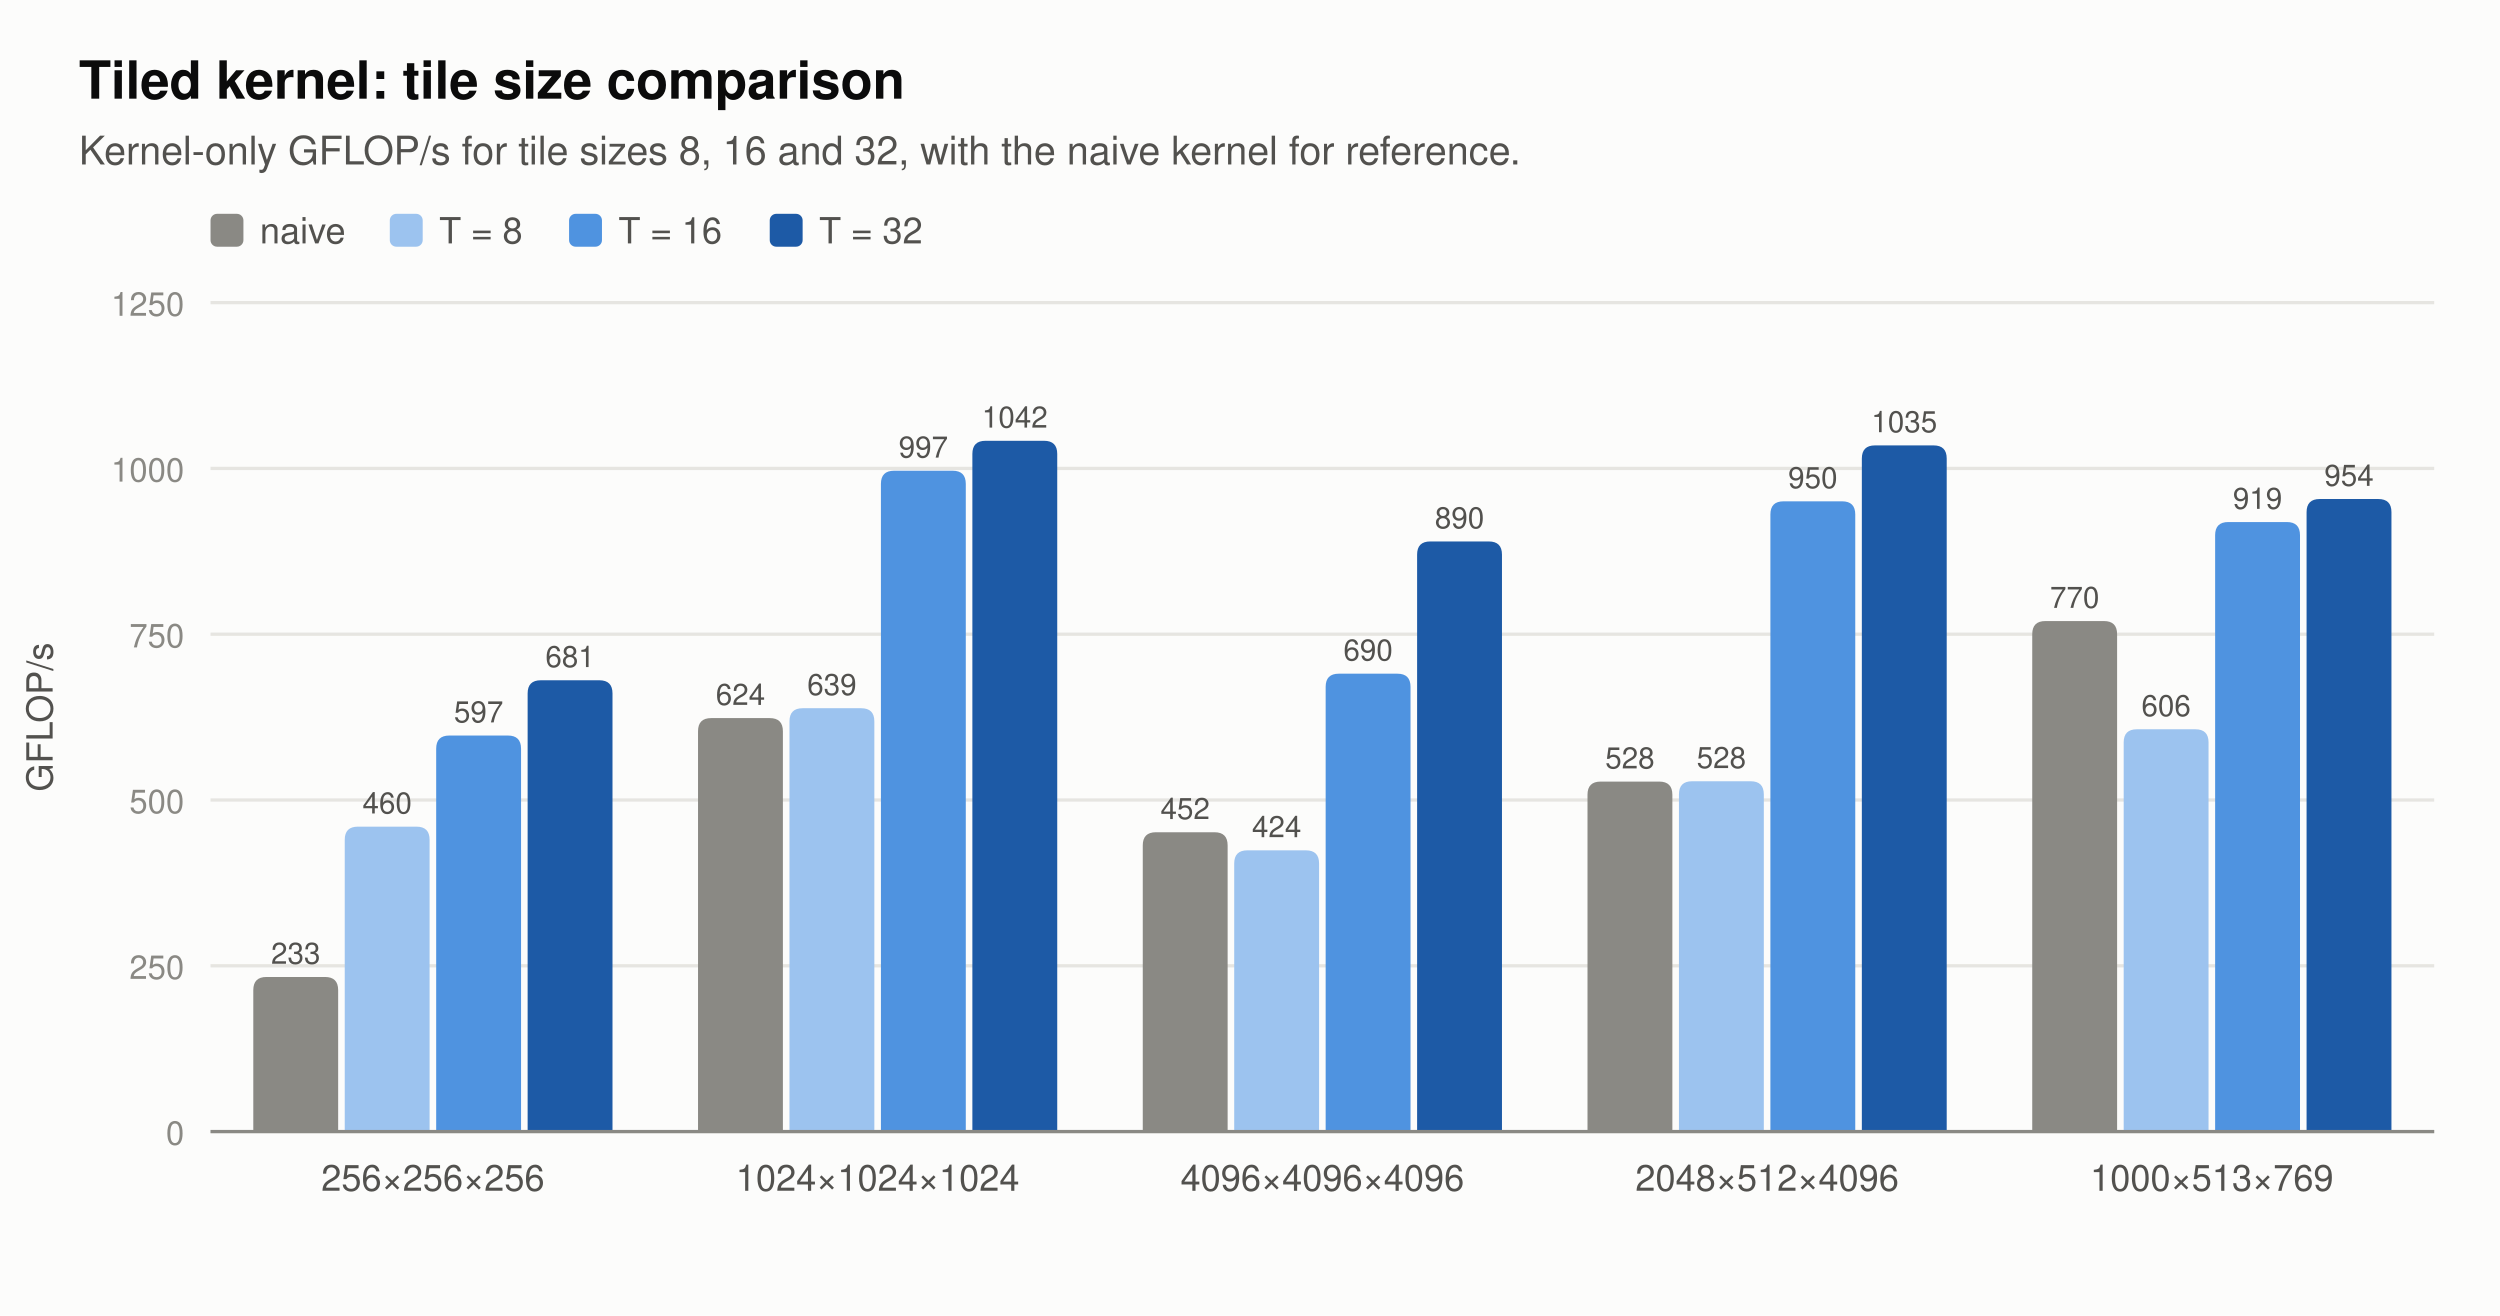
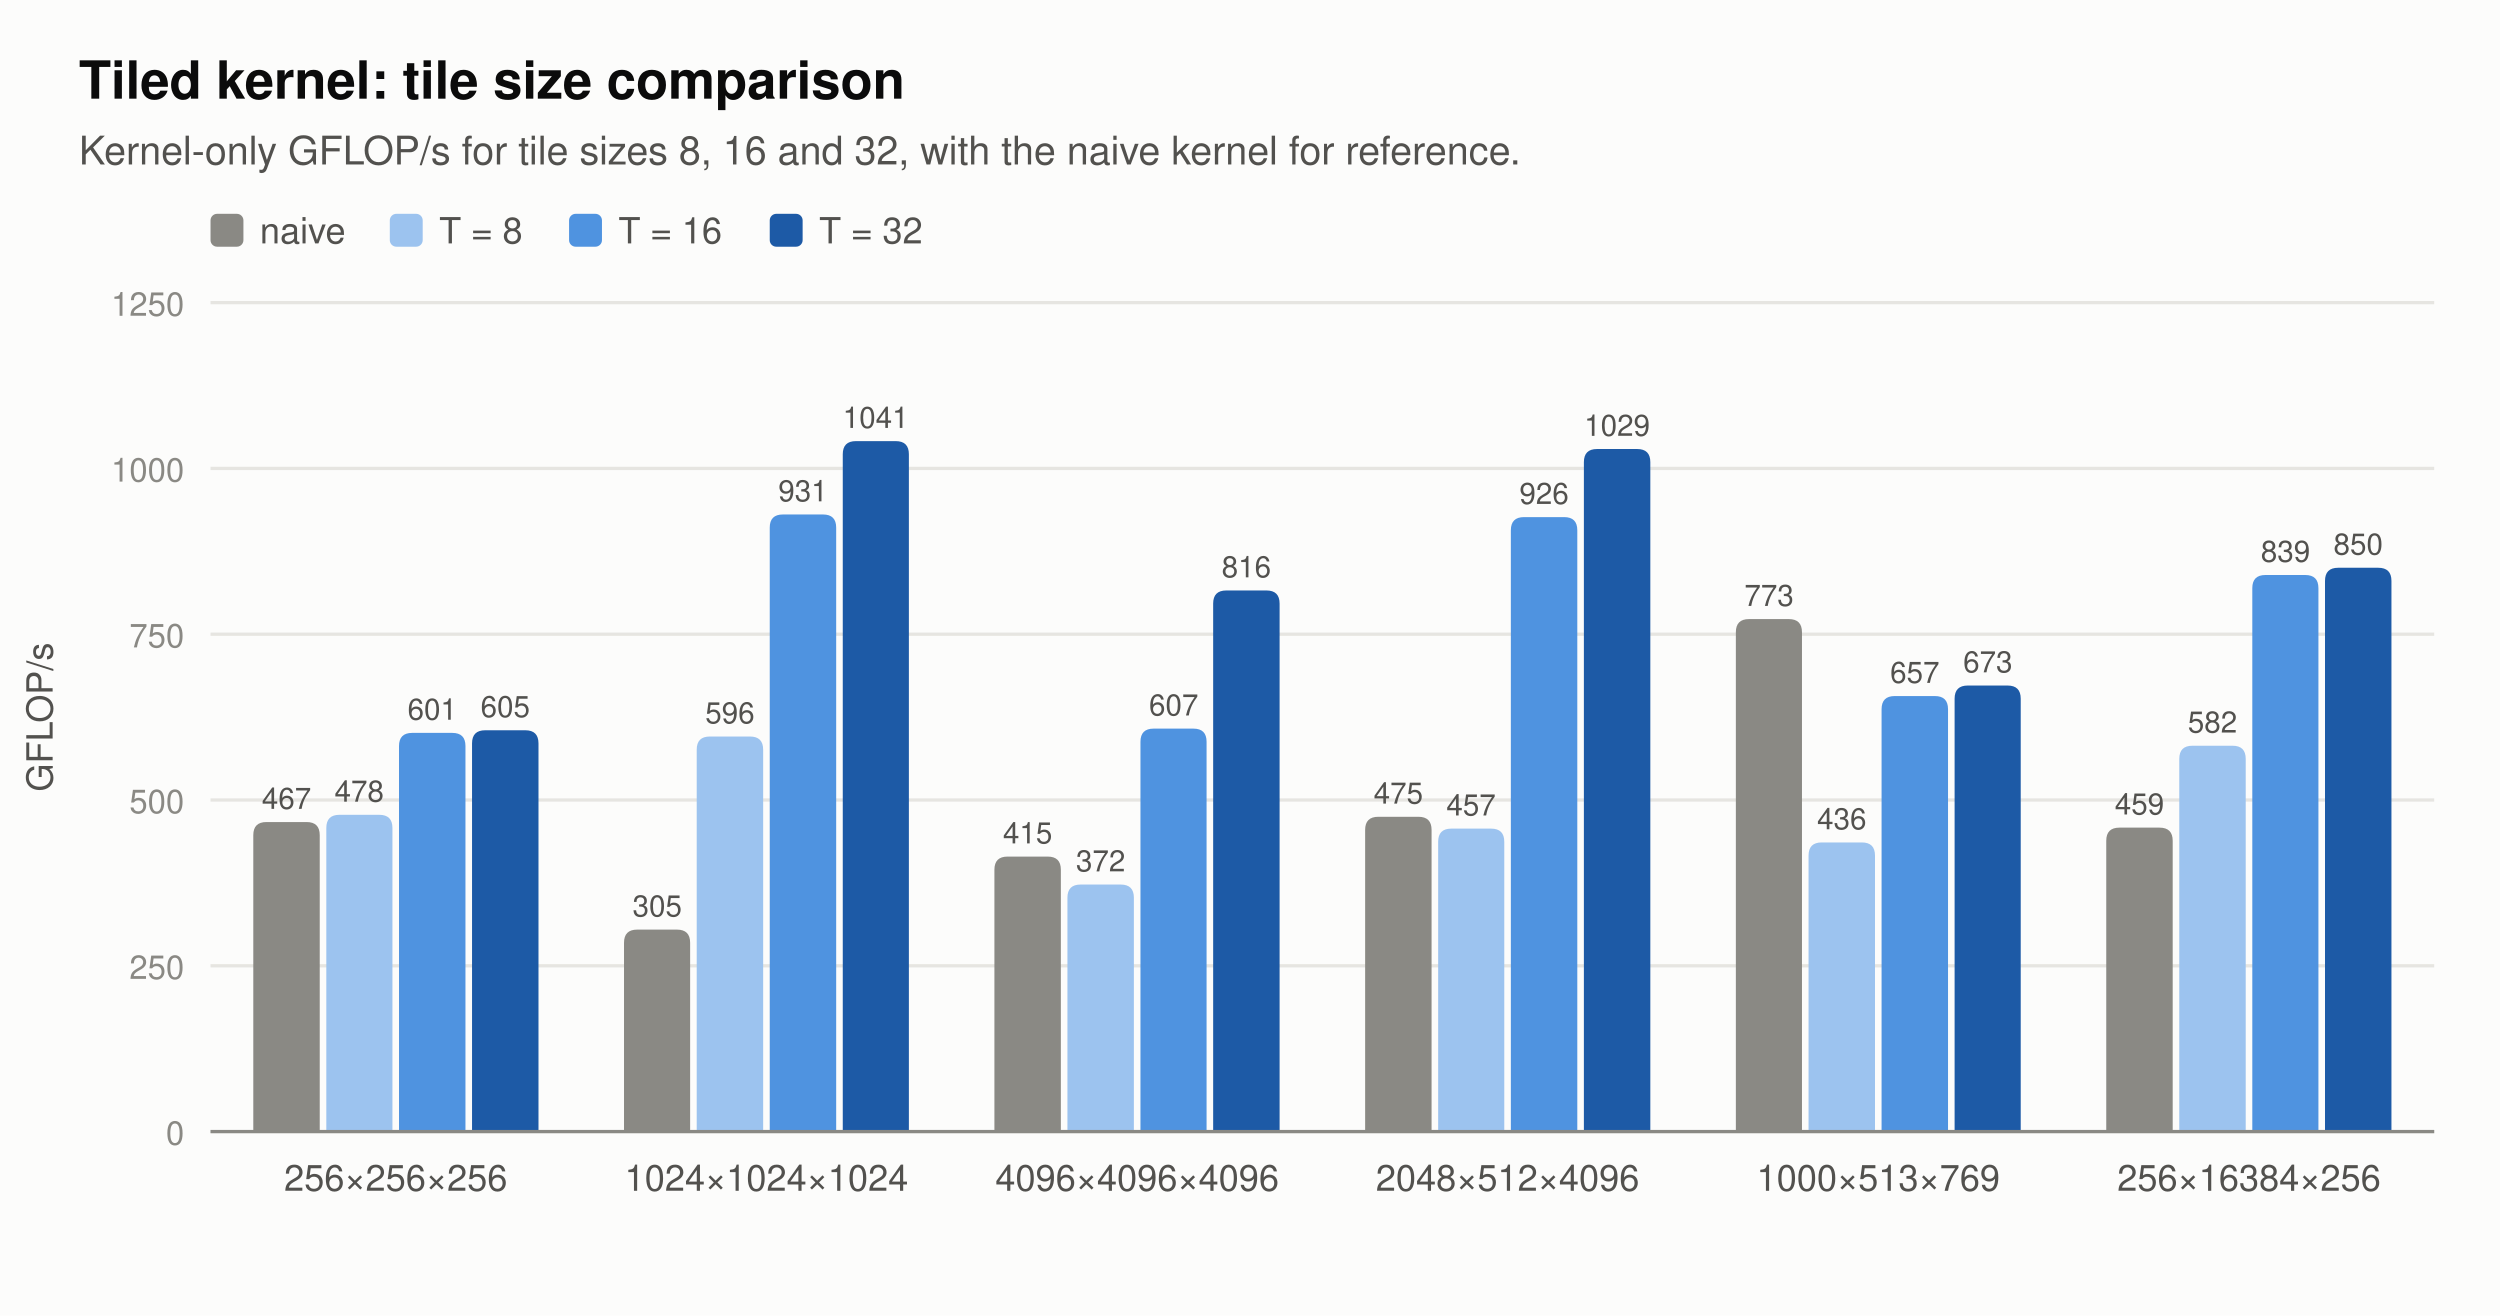
<svg xmlns="http://www.w3.org/2000/svg" width="760" height="400" viewBox="0 0 760 400">
  <rect width="100%" height="100%" fill="#fcfcfb" />
  <text x="24.0" y="30.0" font-family="Helvetica, Arial, sans-serif" font-size="16" fill="#0b0b0b" text-anchor="start" font-weight="600">Tiled kernel: tile size comparison</text>
  <text x="24.0" y="50.0" font-family="Helvetica, Arial, sans-serif" font-size="12" fill="#52514e" text-anchor="start" font-weight="400">Kernel-only GFLOP/s for tile sizes 8, 16 and 32, with the naive kernel for reference.</text>
  <rect x="64" y="65" width="10" height="10" rx="2" fill="#8a8984" />
  <text x="79.0" y="74.0" font-family="Helvetica, Arial, sans-serif" font-size="11" fill="#52514e" text-anchor="start" font-weight="400">naive</text>
  <rect x="118.5" y="65" width="10" height="10" rx="2" fill="#9cc3ef" />
  <text x="133.5" y="74.0" font-family="Helvetica, Arial, sans-serif" font-size="11" fill="#52514e" text-anchor="start" font-weight="400">T = 8</text>
  <rect x="173.0" y="65" width="10" height="10" rx="2" fill="#4f93e0" />
  <text x="188.0" y="74.0" font-family="Helvetica, Arial, sans-serif" font-size="11" fill="#52514e" text-anchor="start" font-weight="400">T = 16</text>
  <rect x="234.0" y="65" width="10" height="10" rx="2" fill="#1d5aa6" />
  <text x="249.0" y="74.0" font-family="Helvetica, Arial, sans-serif" font-size="11" fill="#52514e" text-anchor="start" font-weight="400">T = 32</text>
  <line x1="64" x2="740" y1="344.0" y2="344.0" stroke="#e6e5e1" stroke-width="1" />
  <text x="56.0" y="348.0" font-family="Helvetica, Arial, sans-serif" font-size="10" fill="#8a8984" text-anchor="end" font-weight="400">0</text>
  <line x1="64" x2="740" y1="293.6" y2="293.6" stroke="#e6e5e1" stroke-width="1" />
  <text x="56.0" y="297.6" font-family="Helvetica, Arial, sans-serif" font-size="10" fill="#8a8984" text-anchor="end" font-weight="400">250</text>
  <line x1="64" x2="740" y1="243.2" y2="243.2" stroke="#e6e5e1" stroke-width="1" />
  <text x="56.0" y="247.2" font-family="Helvetica, Arial, sans-serif" font-size="10" fill="#8a8984" text-anchor="end" font-weight="400">500</text>
  <line x1="64" x2="740" y1="192.8" y2="192.8" stroke="#e6e5e1" stroke-width="1" />
  <text x="56.0" y="196.8" font-family="Helvetica, Arial, sans-serif" font-size="10" fill="#8a8984" text-anchor="end" font-weight="400">750</text>
  <line x1="64" x2="740" y1="142.4" y2="142.4" stroke="#e6e5e1" stroke-width="1" />
  <text x="56.0" y="146.4" font-family="Helvetica, Arial, sans-serif" font-size="10" fill="#8a8984" text-anchor="end" font-weight="400">1000</text>
  <line x1="64" x2="740" y1="92.0" y2="92.0" stroke="#e6e5e1" stroke-width="1" />
  <text x="56.0" y="96.0" font-family="Helvetica, Arial, sans-serif" font-size="10" fill="#8a8984" text-anchor="end" font-weight="400">1250</text>
  <text x="16.0" y="218.0" font-family="Helvetica, Arial, sans-serif" font-size="11" fill="#52514e" text-anchor="middle" font-weight="400" transform="rotate(-90 16 218.0)">GFLOP/s</text>
-   <path d="M77.0,344.0 V301.0 Q77.0,297.0 81.0,297.0 H98.8 Q102.8,297.0 102.8,301.0 V344.0 Z" fill="#8a8984" />
-   <text x="89.9" y="293.0" font-family="Helvetica, Arial, sans-serif" font-size="9" fill="#52514e" text-anchor="middle" font-weight="400">233</text>
-   <path d="M104.8,344.0 V255.3 Q104.8,251.3 108.8,251.3 H126.6 Q130.6,251.3 130.6,255.3 V344.0 Z" fill="#9cc3ef" />
-   <text x="117.7" y="247.3" font-family="Helvetica, Arial, sans-serif" font-size="9" fill="#52514e" text-anchor="middle" font-weight="400">460</text>
-   <path d="M132.6,344.0 V227.6 Q132.6,223.6 136.6,223.6 H154.4 Q158.4,223.6 158.4,227.6 V344.0 Z" fill="#4f93e0" />
-   <text x="145.5" y="219.6" font-family="Helvetica, Arial, sans-serif" font-size="9" fill="#52514e" text-anchor="middle" font-weight="400">597</text>
-   <path d="M160.4,344.0 V210.8 Q160.4,206.8 164.4,206.8 H182.2 Q186.2,206.8 186.2,210.8 V344.0 Z" fill="#1d5aa6" />
-   <text x="173.3" y="202.8" font-family="Helvetica, Arial, sans-serif" font-size="9" fill="#52514e" text-anchor="middle" font-weight="400">681</text>
-   <text x="131.6" y="362.0" font-family="Helvetica, Arial, sans-serif" font-size="11" fill="#52514e" text-anchor="middle" font-weight="400">256×256×256</text>
-   <path d="M212.2,344.0 V222.3 Q212.2,218.3 216.2,218.3 H234.0 Q238.0,218.3 238.0,222.3 V344.0 Z" fill="#8a8984" />
-   <text x="225.1" y="214.3" font-family="Helvetica, Arial, sans-serif" font-size="9" fill="#52514e" text-anchor="middle" font-weight="400">624</text>
-   <path d="M240.0,344.0 V219.3 Q240.0,215.3 244.0,215.3 H261.8 Q265.8,215.3 265.8,219.3 V344.0 Z" fill="#9cc3ef" />
-   <text x="252.9" y="211.3" font-family="Helvetica, Arial, sans-serif" font-size="9" fill="#52514e" text-anchor="middle" font-weight="400">639</text>
-   <path d="M267.8,344.0 V147.1 Q267.8,143.1 271.8,143.1 H289.6 Q293.6,143.1 293.6,147.1 V344.0 Z" fill="#4f93e0" />
-   <text x="280.7" y="139.1" font-family="Helvetica, Arial, sans-serif" font-size="9" fill="#52514e" text-anchor="middle" font-weight="400">997</text>
-   <path d="M295.6,344.0 V138.0 Q295.6,134.0 299.6,134.0 H317.4 Q321.4,134.0 321.4,138.0 V344.0 Z" fill="#1d5aa6" />
-   <text x="308.5" y="130.0" font-family="Helvetica, Arial, sans-serif" font-size="9" fill="#52514e" text-anchor="middle" font-weight="400">1042</text>
-   <text x="266.8" y="362.0" font-family="Helvetica, Arial, sans-serif" font-size="11" fill="#52514e" text-anchor="middle" font-weight="400">1024×1024×1024</text>
-   <path d="M347.4,344.0 V257.0 Q347.4,253.0 351.4,253.0 H369.2 Q373.2,253.0 373.2,257.0 V344.0 Z" fill="#8a8984" />
-   <text x="360.3" y="249.0" font-family="Helvetica, Arial, sans-serif" font-size="9" fill="#52514e" text-anchor="middle" font-weight="400">452</text>
-   <path d="M375.2,344.0 V262.5 Q375.2,258.5 379.2,258.5 H397.0 Q401.0,258.5 401.0,262.5 V344.0 Z" fill="#9cc3ef" />
-   <text x="388.1" y="254.5" font-family="Helvetica, Arial, sans-serif" font-size="9" fill="#52514e" text-anchor="middle" font-weight="400">424</text>
-   <path d="M403.0,344.0 V208.8 Q403.0,204.8 407.0,204.8 H424.8 Q428.8,204.8 428.8,208.8 V344.0 Z" fill="#4f93e0" />
-   <text x="415.9" y="200.8" font-family="Helvetica, Arial, sans-serif" font-size="9" fill="#52514e" text-anchor="middle" font-weight="400">690</text>
-   <path d="M430.8,344.0 V168.6 Q430.8,164.6 434.8,164.6 H452.6 Q456.6,164.6 456.6,168.6 V344.0 Z" fill="#1d5aa6" />
-   <text x="443.7" y="160.6" font-family="Helvetica, Arial, sans-serif" font-size="9" fill="#52514e" text-anchor="middle" font-weight="400">890</text>
-   <text x="402.0" y="362.0" font-family="Helvetica, Arial, sans-serif" font-size="11" fill="#52514e" text-anchor="middle" font-weight="400">4096×4096×4096</text>
-   <path d="M482.6,344.0 V241.6 Q482.6,237.6 486.6,237.6 H504.4 Q508.4,237.6 508.4,241.6 V344.0 Z" fill="#8a8984" />
-   <text x="495.5" y="233.6" font-family="Helvetica, Arial, sans-serif" font-size="9" fill="#52514e" text-anchor="middle" font-weight="400">528</text>
-   <path d="M510.4,344.0 V241.5 Q510.4,237.5 514.4,237.5 H532.2 Q536.2,237.5 536.2,241.5 V344.0 Z" fill="#9cc3ef" />
-   <text x="523.3" y="233.5" font-family="Helvetica, Arial, sans-serif" font-size="9" fill="#52514e" text-anchor="middle" font-weight="400">528</text>
-   <path d="M538.2,344.0 V156.4 Q538.2,152.4 542.2,152.4 H560.0 Q564.0,152.4 564.0,156.4 V344.0 Z" fill="#4f93e0" />
-   <text x="551.1" y="148.4" font-family="Helvetica, Arial, sans-serif" font-size="9" fill="#52514e" text-anchor="middle" font-weight="400">950</text>
-   <path d="M566.0,344.0 V139.4 Q566.0,135.4 570.0,135.4 H587.8 Q591.8,135.4 591.8,139.4 V344.0 Z" fill="#1d5aa6" />
-   <text x="578.9" y="131.4" font-family="Helvetica, Arial, sans-serif" font-size="9" fill="#52514e" text-anchor="middle" font-weight="400">1035</text>
-   <text x="537.2" y="362.0" font-family="Helvetica, Arial, sans-serif" font-size="11" fill="#52514e" text-anchor="middle" font-weight="400">2048×512×4096</text>
-   <path d="M617.8,344.0 V192.8 Q617.8,188.8 621.8,188.8 H639.6 Q643.6,188.8 643.6,192.8 V344.0 Z" fill="#8a8984" />
-   <text x="630.7" y="184.8" font-family="Helvetica, Arial, sans-serif" font-size="9" fill="#52514e" text-anchor="middle" font-weight="400">770</text>
-   <path d="M645.6,344.0 V225.7 Q645.6,221.7 649.6,221.7 H667.4 Q671.4,221.7 671.4,225.7 V344.0 Z" fill="#9cc3ef" />
-   <text x="658.5" y="217.7" font-family="Helvetica, Arial, sans-serif" font-size="9" fill="#52514e" text-anchor="middle" font-weight="400">606</text>
-   <path d="M673.4,344.0 V162.7 Q673.4,158.7 677.4,158.7 H695.2 Q699.2,158.7 699.2,162.7 V344.0 Z" fill="#4f93e0" />
-   <text x="686.3" y="154.7" font-family="Helvetica, Arial, sans-serif" font-size="9" fill="#52514e" text-anchor="middle" font-weight="400">919</text>
-   <path d="M701.2,344.0 V155.7 Q701.2,151.7 705.2,151.7 H723.0 Q727.0,151.7 727.0,155.7 V344.0 Z" fill="#1d5aa6" />
-   <text x="714.1" y="147.7" font-family="Helvetica, Arial, sans-serif" font-size="9" fill="#52514e" text-anchor="middle" font-weight="400">954</text>
-   <text x="672.4" y="362.0" font-family="Helvetica, Arial, sans-serif" font-size="11" fill="#52514e" text-anchor="middle" font-weight="400">1000×513×769</text>
+   <path d="M77.0,344.0 V253.9 Q77.0,249.9 81.0,249.9 H93.2 Q97.2,249.9 97.2,253.9 V344.0 Z" fill="#8a8984" />
+   <text x="87.1" y="245.9" font-family="Helvetica, Arial, sans-serif" font-size="9" fill="#52514e" text-anchor="middle" font-weight="400">467</text>
+   <path d="M99.2,344.0 V251.7 Q99.2,247.7 103.2,247.7 H115.3 Q119.3,247.7 119.3,251.7 V344.0 Z" fill="#9cc3ef" />
+   <text x="109.2" y="243.7" font-family="Helvetica, Arial, sans-serif" font-size="9" fill="#52514e" text-anchor="middle" font-weight="400">478</text>
+   <path d="M121.3,344.0 V226.8 Q121.3,222.8 125.3,222.8 H137.5 Q141.5,222.8 141.5,226.8 V344.0 Z" fill="#4f93e0" />
+   <text x="131.4" y="218.8" font-family="Helvetica, Arial, sans-serif" font-size="9" fill="#52514e" text-anchor="middle" font-weight="400">601</text>
+   <path d="M143.5,344.0 V226.0 Q143.5,222.0 147.5,222.0 H159.7 Q163.7,222.0 163.7,226.0 V344.0 Z" fill="#1d5aa6" />
+   <text x="153.6" y="218.0" font-family="Helvetica, Arial, sans-serif" font-size="9" fill="#52514e" text-anchor="middle" font-weight="400">605</text>
+   <text x="120.3" y="362.0" font-family="Helvetica, Arial, sans-serif" font-size="11" fill="#52514e" text-anchor="middle" font-weight="400">256×256×256</text>
+   <path d="M189.7,344.0 V286.6 Q189.7,282.6 193.7,282.6 H205.8 Q209.8,282.6 209.8,286.6 V344.0 Z" fill="#8a8984" />
+   <text x="199.8" y="278.6" font-family="Helvetica, Arial, sans-serif" font-size="9" fill="#52514e" text-anchor="middle" font-weight="400">305</text>
+   <path d="M211.8,344.0 V227.9 Q211.8,223.9 215.8,223.9 H228.0 Q232.0,223.9 232.0,227.9 V344.0 Z" fill="#9cc3ef" />
+   <text x="221.9" y="219.9" font-family="Helvetica, Arial, sans-serif" font-size="9" fill="#52514e" text-anchor="middle" font-weight="400">596</text>
+   <path d="M234.0,344.0 V160.4 Q234.0,156.4 238.0,156.4 H250.2 Q254.2,156.4 254.2,160.4 V344.0 Z" fill="#4f93e0" />
+   <text x="244.1" y="152.4" font-family="Helvetica, Arial, sans-serif" font-size="9" fill="#52514e" text-anchor="middle" font-weight="400">931</text>
+   <path d="M256.2,344.0 V138.1 Q256.2,134.1 260.2,134.1 H272.3 Q276.3,134.1 276.3,138.1 V344.0 Z" fill="#1d5aa6" />
+   <text x="266.2" y="130.1" font-family="Helvetica, Arial, sans-serif" font-size="9" fill="#52514e" text-anchor="middle" font-weight="400">1041</text>
+   <text x="233.0" y="362.0" font-family="Helvetica, Arial, sans-serif" font-size="11" fill="#52514e" text-anchor="middle" font-weight="400">1024×1024×1024</text>
+   <path d="M302.3,344.0 V264.4 Q302.3,260.4 306.3,260.4 H318.5 Q322.5,260.4 322.5,264.4 V344.0 Z" fill="#8a8984" />
+   <text x="312.4" y="256.4" font-family="Helvetica, Arial, sans-serif" font-size="9" fill="#52514e" text-anchor="middle" font-weight="400">415</text>
+   <path d="M324.5,344.0 V272.9 Q324.5,268.9 328.5,268.9 H340.7 Q344.7,268.9 344.7,272.9 V344.0 Z" fill="#9cc3ef" />
+   <text x="334.6" y="264.9" font-family="Helvetica, Arial, sans-serif" font-size="9" fill="#52514e" text-anchor="middle" font-weight="400">372</text>
+   <path d="M346.7,344.0 V225.5 Q346.7,221.5 350.7,221.5 H362.8 Q366.8,221.5 366.8,225.5 V344.0 Z" fill="#4f93e0" />
+   <text x="356.8" y="217.5" font-family="Helvetica, Arial, sans-serif" font-size="9" fill="#52514e" text-anchor="middle" font-weight="400">607</text>
+   <path d="M368.8,344.0 V183.5 Q368.8,179.5 372.8,179.5 H385.0 Q389.0,179.5 389.0,183.5 V344.0 Z" fill="#1d5aa6" />
+   <text x="378.9" y="175.5" font-family="Helvetica, Arial, sans-serif" font-size="9" fill="#52514e" text-anchor="middle" font-weight="400">816</text>
+   <text x="345.7" y="362.0" font-family="Helvetica, Arial, sans-serif" font-size="11" fill="#52514e" text-anchor="middle" font-weight="400">4096×4096×4096</text>
+   <path d="M415.0,344.0 V252.3 Q415.0,248.3 419.0,248.3 H431.2 Q435.2,248.3 435.2,252.3 V344.0 Z" fill="#8a8984" />
+   <text x="425.1" y="244.3" font-family="Helvetica, Arial, sans-serif" font-size="9" fill="#52514e" text-anchor="middle" font-weight="400">475</text>
+   <path d="M437.2,344.0 V255.9 Q437.2,251.9 441.2,251.9 H453.3 Q457.3,251.9 457.3,255.9 V344.0 Z" fill="#9cc3ef" />
+   <text x="447.2" y="247.9" font-family="Helvetica, Arial, sans-serif" font-size="9" fill="#52514e" text-anchor="middle" font-weight="400">457</text>
+   <path d="M459.3,344.0 V161.2 Q459.3,157.2 463.3,157.2 H475.5 Q479.5,157.2 479.5,161.2 V344.0 Z" fill="#4f93e0" />
+   <text x="469.4" y="153.2" font-family="Helvetica, Arial, sans-serif" font-size="9" fill="#52514e" text-anchor="middle" font-weight="400">926</text>
+   <path d="M481.5,344.0 V140.5 Q481.5,136.5 485.5,136.5 H497.7 Q501.7,136.5 501.7,140.5 V344.0 Z" fill="#1d5aa6" />
+   <text x="491.6" y="132.5" font-family="Helvetica, Arial, sans-serif" font-size="9" fill="#52514e" text-anchor="middle" font-weight="400">1029</text>
+   <text x="458.3" y="362.0" font-family="Helvetica, Arial, sans-serif" font-size="11" fill="#52514e" text-anchor="middle" font-weight="400">2048×512×4096</text>
+   <path d="M527.7,344.0 V192.2 Q527.7,188.2 531.7,188.2 H543.8 Q547.8,188.2 547.8,192.2 V344.0 Z" fill="#8a8984" />
+   <text x="537.8" y="184.2" font-family="Helvetica, Arial, sans-serif" font-size="9" fill="#52514e" text-anchor="middle" font-weight="400">773</text>
+   <path d="M549.8,344.0 V260.1 Q549.8,256.1 553.8,256.1 H566.0 Q570.0,256.1 570.0,260.1 V344.0 Z" fill="#9cc3ef" />
+   <text x="559.9" y="252.1" font-family="Helvetica, Arial, sans-serif" font-size="9" fill="#52514e" text-anchor="middle" font-weight="400">436</text>
+   <path d="M572.0,344.0 V215.6 Q572.0,211.6 576.0,211.6 H588.2 Q592.2,211.6 592.2,215.6 V344.0 Z" fill="#4f93e0" />
+   <text x="582.1" y="207.6" font-family="Helvetica, Arial, sans-serif" font-size="9" fill="#52514e" text-anchor="middle" font-weight="400">657</text>
+   <path d="M594.2,344.0 V212.4 Q594.2,208.4 598.2,208.4 H610.3 Q614.3,208.4 614.3,212.4 V344.0 Z" fill="#1d5aa6" />
+   <text x="604.3" y="204.4" font-family="Helvetica, Arial, sans-serif" font-size="9" fill="#52514e" text-anchor="middle" font-weight="400">673</text>
+   <text x="571.0" y="362.0" font-family="Helvetica, Arial, sans-serif" font-size="11" fill="#52514e" text-anchor="middle" font-weight="400">1000×513×769</text>
+   <path d="M640.3,344.0 V255.6 Q640.3,251.6 644.3,251.6 H656.5 Q660.5,251.6 660.5,255.6 V344.0 Z" fill="#8a8984" />
+   <text x="650.4" y="247.6" font-family="Helvetica, Arial, sans-serif" font-size="9" fill="#52514e" text-anchor="middle" font-weight="400">459</text>
+   <path d="M662.5,344.0 V230.7 Q662.5,226.7 666.5,226.7 H678.7 Q682.7,226.7 682.7,230.7 V344.0 Z" fill="#9cc3ef" />
+   <text x="672.6" y="222.7" font-family="Helvetica, Arial, sans-serif" font-size="9" fill="#52514e" text-anchor="middle" font-weight="400">582</text>
+   <path d="M684.7,344.0 V178.8 Q684.7,174.8 688.7,174.8 H700.8 Q704.8,174.8 704.8,178.8 V344.0 Z" fill="#4f93e0" />
+   <text x="694.8" y="170.8" font-family="Helvetica, Arial, sans-serif" font-size="9" fill="#52514e" text-anchor="middle" font-weight="400">839</text>
+   <path d="M706.8,344.0 V176.6 Q706.8,172.6 710.8,172.6 H723.0 Q727.0,172.6 727.0,176.6 V344.0 Z" fill="#1d5aa6" />
+   <text x="716.9" y="168.6" font-family="Helvetica, Arial, sans-serif" font-size="9" fill="#52514e" text-anchor="middle" font-weight="400">850</text>
+   <text x="683.7" y="362.0" font-family="Helvetica, Arial, sans-serif" font-size="11" fill="#52514e" text-anchor="middle" font-weight="400">256×16384×256</text>
  <line x1="64" x2="740" y1="344.0" y2="344.0" stroke="#8a8984" stroke-width="1" />
</svg>
